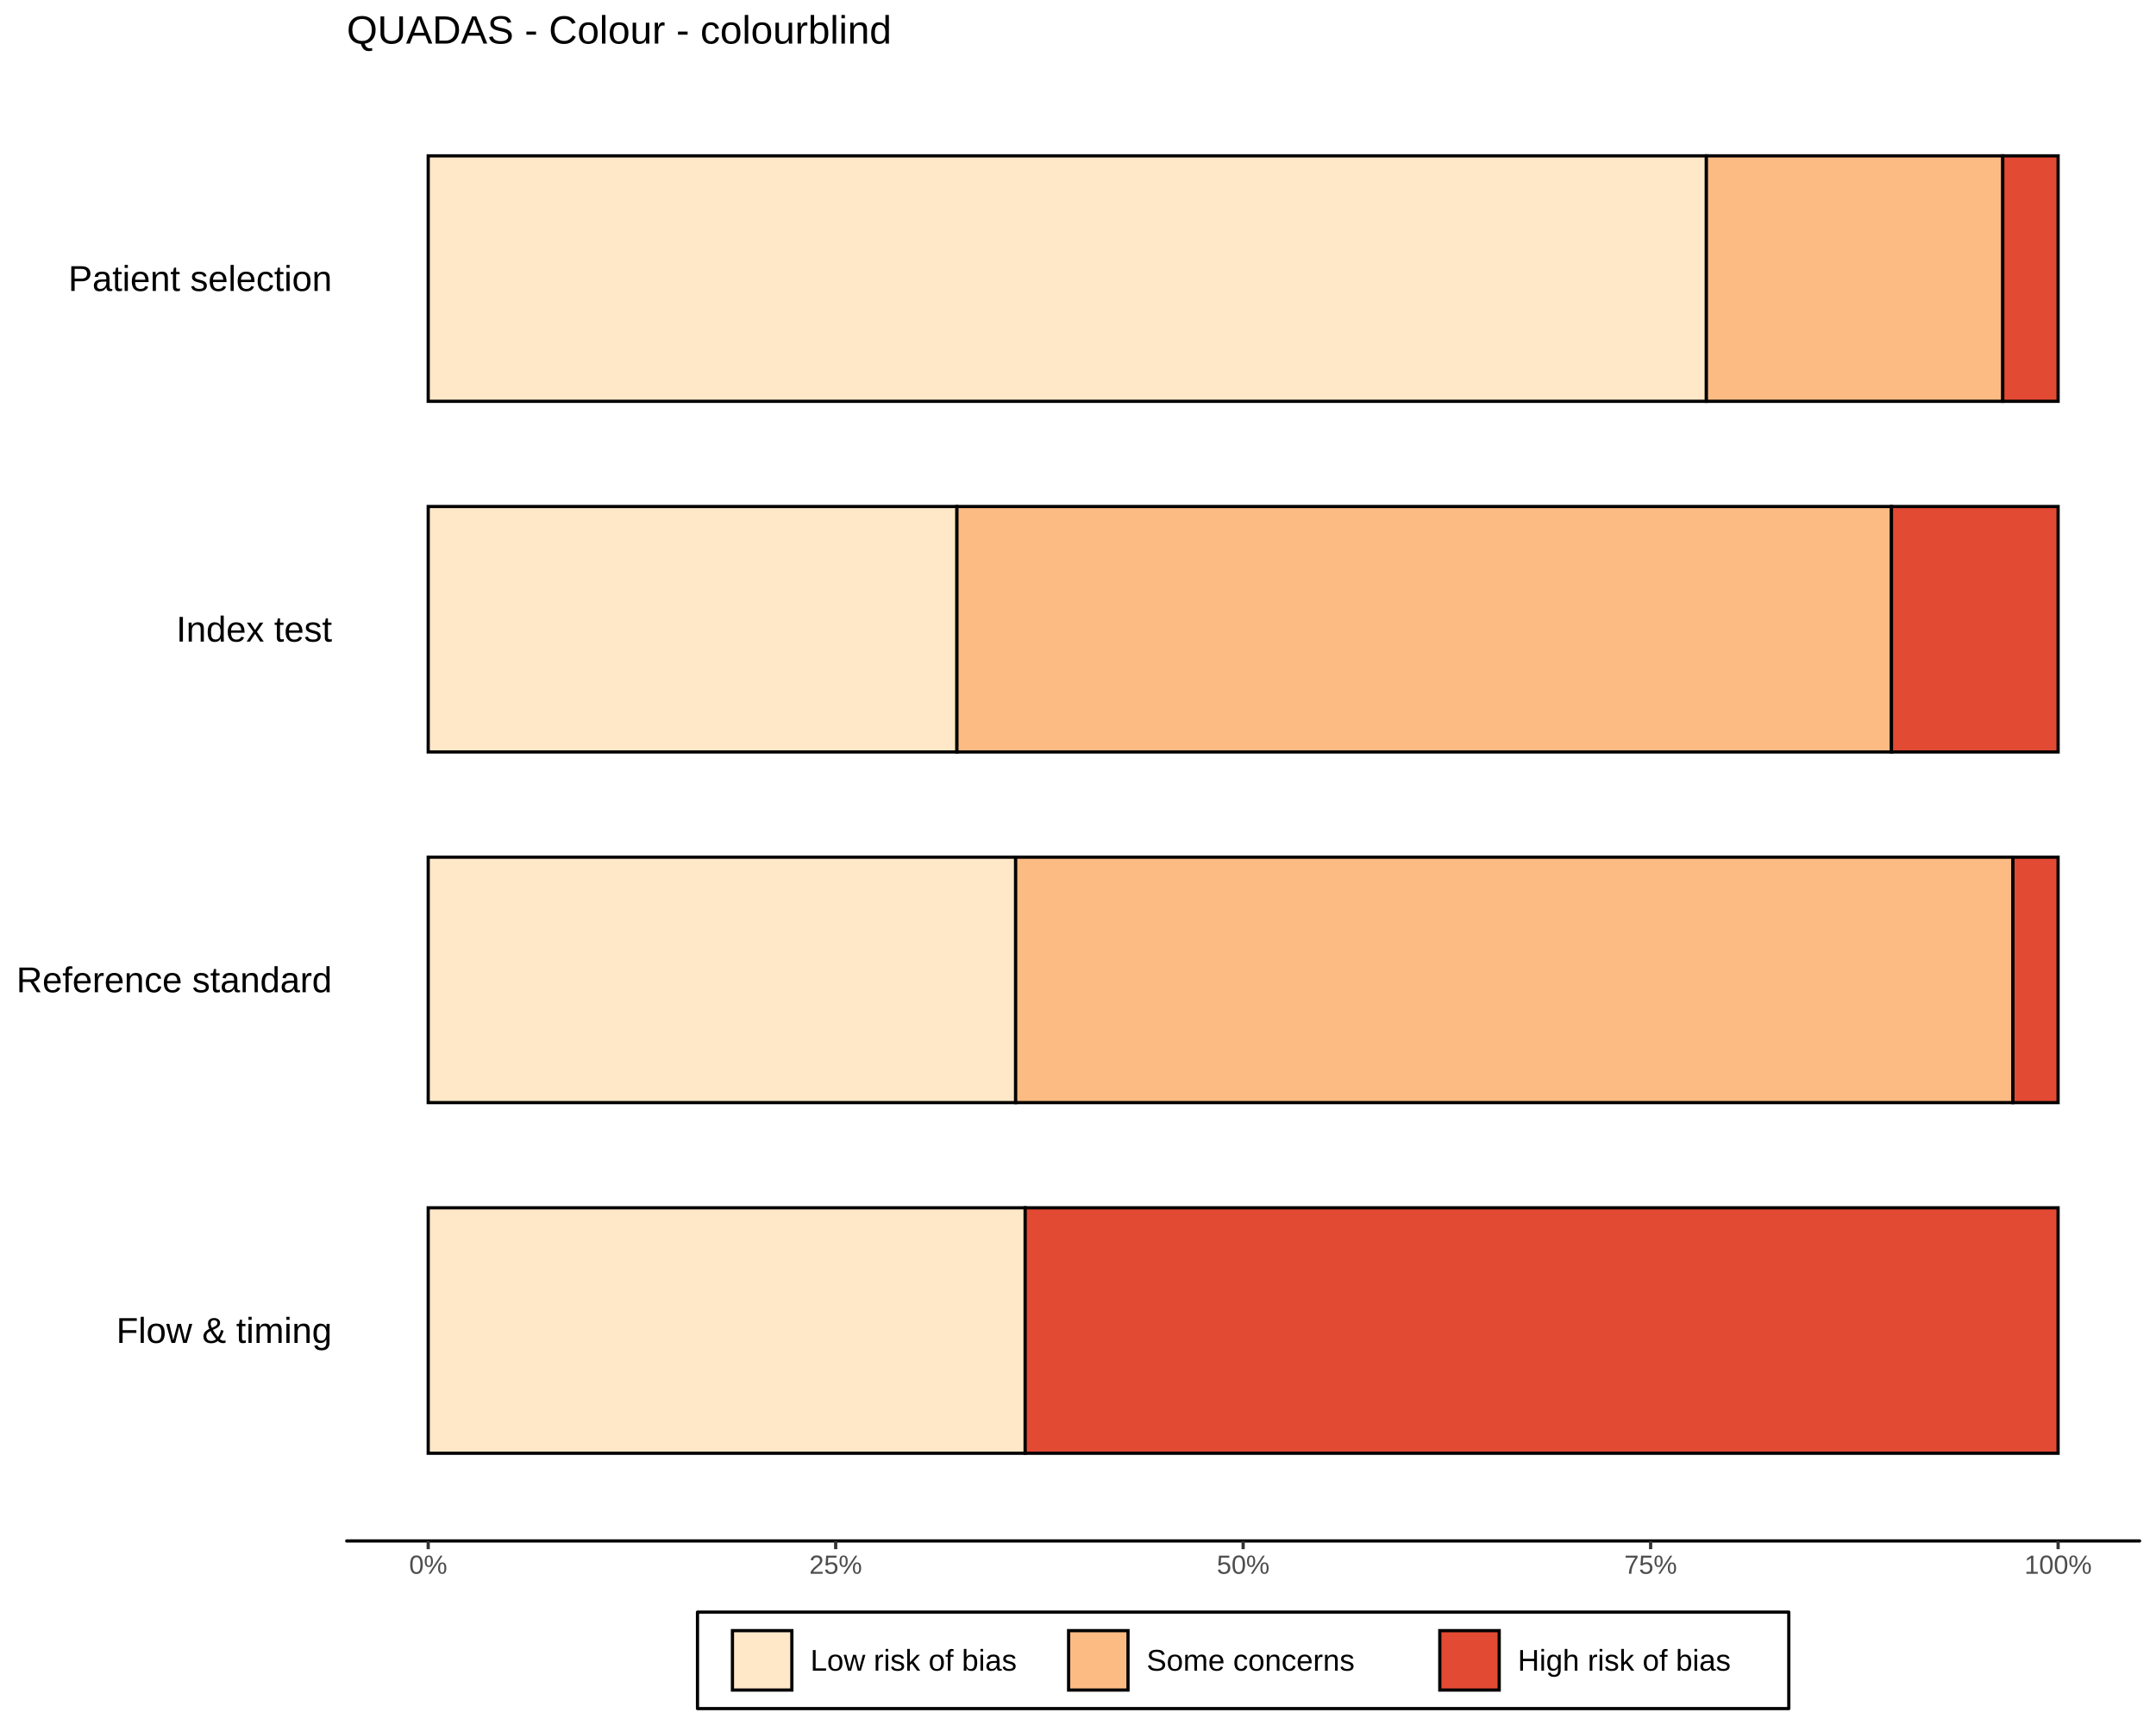
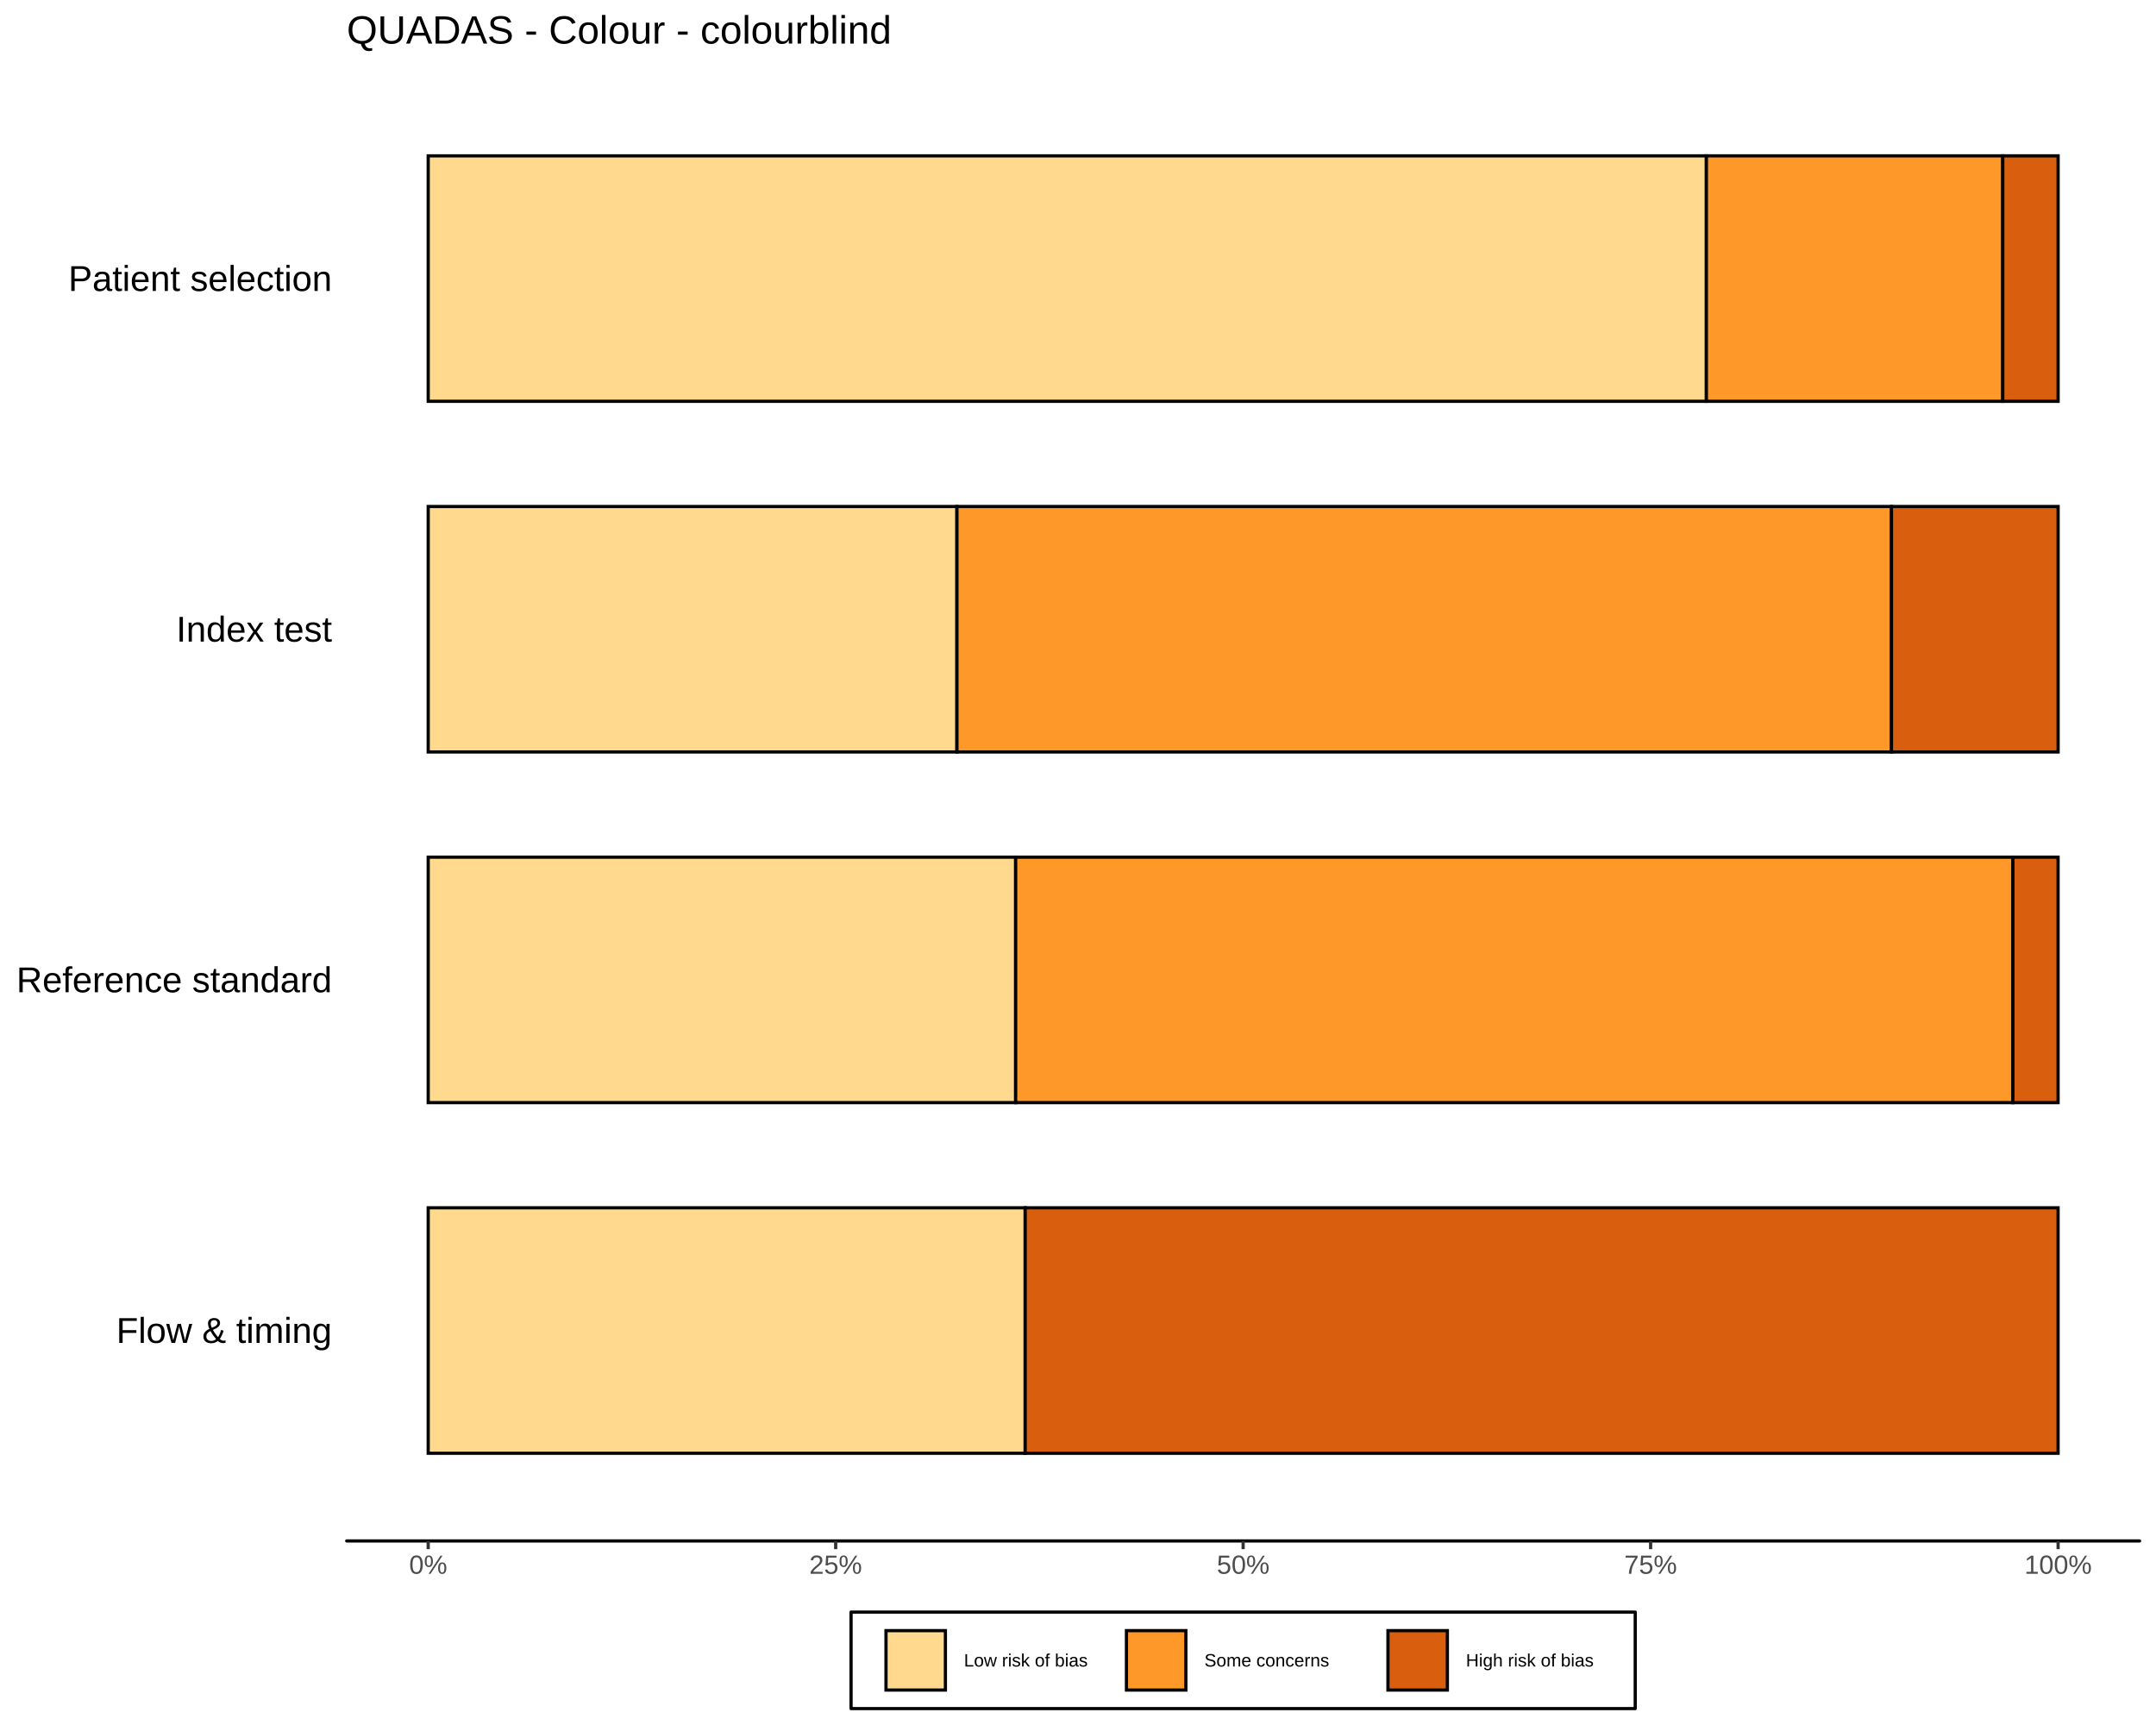
<svg xmlns="http://www.w3.org/2000/svg" viewBox="0 0 720.00 576.00">
  <defs>
    <style type="text/css">
    line, polyline, polygon, path, rect, circle {
      fill: none;
      stroke: #000000;
      stroke-linecap: round;
      stroke-linejoin: round;
      stroke-miterlimit: 10.00;
    }
  </style>
  </defs>
  <rect width="100%" height="100%" style="stroke: none; fill: #FFFFFF;" />
  <rect x="0.00" y="0.00" width="720.00" height="576.00" style="stroke-width: 1.07; stroke: #FFFFFF; fill: #FFFFFF;" />
  <defs>
    <clipPath id="cpMTE1Ljc5fDcxNC41Mnw1MTQuNTR8MjIuNzc=">
      <rect x="115.79" y="22.77" width="598.73" height="491.76" />
    </clipPath>
  </defs>
-   <rect x="143.00" y="403.30" width="199.36" height="81.96" style="stroke-width: 1.07; stroke-linecap: square; stroke-linejoin: miter; fill: #FEE8C8;" clip-path="url(#cpMTE1Ljc5fDcxNC41Mnw1MTQuNTR8MjIuNzc=)" />
-   <rect x="342.36" y="403.30" width="344.94" height="81.96" style="stroke-width: 1.07; stroke-linecap: square; stroke-linejoin: miter; fill: #E34A33;" clip-path="url(#cpMTE1Ljc5fDcxNC41Mnw1MTQuNTR8MjIuNzc=)" />
-   <rect x="143.00" y="286.22" width="196.18" height="81.96" style="stroke-width: 1.07; stroke-linecap: square; stroke-linejoin: miter; fill: #FEE8C8;" clip-path="url(#cpMTE1Ljc5fDcxNC41Mnw1MTQuNTR8MjIuNzc=)" />
-   <rect x="339.18" y="286.22" width="333.05" height="81.96" style="stroke-width: 1.07; stroke-linecap: square; stroke-linejoin: miter; fill: #FDBB84;" clip-path="url(#cpMTE1Ljc5fDcxNC41Mnw1MTQuNTR8MjIuNzc=)" />
-   <rect x="672.22" y="286.22" width="15.08" height="81.96" style="stroke-width: 1.07; stroke-linecap: square; stroke-linejoin: miter; fill: #E34A33;" clip-path="url(#cpMTE1Ljc5fDcxNC41Mnw1MTQuNTR8MjIuNzc=)" />
-   <rect x="143.00" y="169.13" width="176.56" height="81.96" style="stroke-width: 1.07; stroke-linecap: square; stroke-linejoin: miter; fill: #FEE8C8;" clip-path="url(#cpMTE1Ljc5fDcxNC41Mnw1MTQuNTR8MjIuNzc=)" />
-   <rect x="319.57" y="169.13" width="312.09" height="81.96" style="stroke-width: 1.07; stroke-linecap: square; stroke-linejoin: miter; fill: #FDBB84;" clip-path="url(#cpMTE1Ljc5fDcxNC41Mnw1MTQuNTR8MjIuNzc=)" />
-   <rect x="631.66" y="169.13" width="55.65" height="81.96" style="stroke-width: 1.07; stroke-linecap: square; stroke-linejoin: miter; fill: #E34A33;" clip-path="url(#cpMTE1Ljc5fDcxNC41Mnw1MTQuNTR8MjIuNzc=)" />
-   <rect x="143.00" y="52.04" width="426.85" height="81.96" style="stroke-width: 1.07; stroke-linecap: square; stroke-linejoin: miter; fill: #FEE8C8;" clip-path="url(#cpMTE1Ljc5fDcxNC41Mnw1MTQuNTR8MjIuNzc=)" />
-   <rect x="569.85" y="52.04" width="98.98" height="81.96" style="stroke-width: 1.07; stroke-linecap: square; stroke-linejoin: miter; fill: #FDBB84;" clip-path="url(#cpMTE1Ljc5fDcxNC41Mnw1MTQuNTR8MjIuNzc=)" />
-   <rect x="668.83" y="52.04" width="18.48" height="81.96" style="stroke-width: 1.07; stroke-linecap: square; stroke-linejoin: miter; fill: #E34A33;" clip-path="url(#cpMTE1Ljc5fDcxNC41Mnw1MTQuNTR8MjIuNzc=)" />
+   <rect x="143.00" y="403.30" width="199.36" height="81.96" style="stroke-width: 1.07; stroke-linecap: square; stroke-linejoin: miter; fill: #FED98E;" clip-path="url(#cpMTE1Ljc5fDcxNC41Mnw1MTQuNTR8MjIuNzc=)" />
+   <rect x="342.36" y="403.30" width="344.94" height="81.96" style="stroke-width: 1.07; stroke-linecap: square; stroke-linejoin: miter; fill: #D95F0E;" clip-path="url(#cpMTE1Ljc5fDcxNC41Mnw1MTQuNTR8MjIuNzc=)" />
+   <rect x="143.00" y="286.22" width="196.18" height="81.96" style="stroke-width: 1.07; stroke-linecap: square; stroke-linejoin: miter; fill: #FED98E;" clip-path="url(#cpMTE1Ljc5fDcxNC41Mnw1MTQuNTR8MjIuNzc=)" />
+   <rect x="339.18" y="286.22" width="333.05" height="81.96" style="stroke-width: 1.07; stroke-linecap: square; stroke-linejoin: miter; fill: #FE9929;" clip-path="url(#cpMTE1Ljc5fDcxNC41Mnw1MTQuNTR8MjIuNzc=)" />
+   <rect x="672.22" y="286.22" width="15.08" height="81.96" style="stroke-width: 1.07; stroke-linecap: square; stroke-linejoin: miter; fill: #D95F0E;" clip-path="url(#cpMTE1Ljc5fDcxNC41Mnw1MTQuNTR8MjIuNzc=)" />
+   <rect x="143.00" y="169.13" width="176.56" height="81.96" style="stroke-width: 1.07; stroke-linecap: square; stroke-linejoin: miter; fill: #FED98E;" clip-path="url(#cpMTE1Ljc5fDcxNC41Mnw1MTQuNTR8MjIuNzc=)" />
+   <rect x="319.57" y="169.13" width="312.09" height="81.96" style="stroke-width: 1.07; stroke-linecap: square; stroke-linejoin: miter; fill: #FE9929;" clip-path="url(#cpMTE1Ljc5fDcxNC41Mnw1MTQuNTR8MjIuNzc=)" />
+   <rect x="631.66" y="169.13" width="55.65" height="81.96" style="stroke-width: 1.07; stroke-linecap: square; stroke-linejoin: miter; fill: #D95F0E;" clip-path="url(#cpMTE1Ljc5fDcxNC41Mnw1MTQuNTR8MjIuNzc=)" />
+   <rect x="143.00" y="52.04" width="426.85" height="81.96" style="stroke-width: 1.07; stroke-linecap: square; stroke-linejoin: miter; fill: #FED98E;" clip-path="url(#cpMTE1Ljc5fDcxNC41Mnw1MTQuNTR8MjIuNzc=)" />
+   <rect x="569.85" y="52.04" width="98.98" height="81.96" style="stroke-width: 1.07; stroke-linecap: square; stroke-linejoin: miter; fill: #FE9929;" clip-path="url(#cpMTE1Ljc5fDcxNC41Mnw1MTQuNTR8MjIuNzc=)" />
+   <rect x="668.83" y="52.04" width="18.48" height="81.96" style="stroke-width: 1.07; stroke-linecap: square; stroke-linejoin: miter; fill: #D95F0E;" clip-path="url(#cpMTE1Ljc5fDcxNC41Mnw1MTQuNTR8MjIuNzc=)" />
  <defs>
    <clipPath id="cpMC4wMHw3MjAuMDB8NTc2LjAwfDAuMDA=">
      <rect x="0.00" y="0.00" width="720.00" height="576.00" />
    </clipPath>
  </defs>
  <g clip-path="url(#cpMC4wMHw3MjAuMDB8NTc2LjAwfDAuMDA=)">
    <text x="38.84" y="448.41" style="font-size: 12.00px; font-family: Liberation Sans;" textLength="72.02px" lengthAdjust="spacingAndGlyphs">Flow &amp; timing</text>
  </g>
  <g clip-path="url(#cpMC4wMHw3MjAuMDB8NTc2LjAwfDAuMDA=)">
    <text x="5.48" y="331.32" style="font-size: 12.00px; font-family: Liberation Sans;" textLength="105.38px" lengthAdjust="spacingAndGlyphs">Reference standard</text>
  </g>
  <g clip-path="url(#cpMC4wMHw3MjAuMDB8NTc2LjAwfDAuMDA=)">
    <text x="58.85" y="214.24" style="font-size: 12.00px; font-family: Liberation Sans;" textLength="52.00px" lengthAdjust="spacingAndGlyphs">Index test</text>
  </g>
  <g clip-path="url(#cpMC4wMHw3MjAuMDB8NTc2LjAwfDAuMDA=)">
    <text x="22.82" y="97.15" style="font-size: 12.00px; font-family: Liberation Sans;" textLength="88.03px" lengthAdjust="spacingAndGlyphs">Patient selection</text>
  </g>
  <polyline points="115.79,514.54 714.52,514.54 " style="stroke-width: 1.07;" clip-path="url(#cpMC4wMHw3MjAuMDB8NTc2LjAwfDAuMDA=)" />
  <polyline points="143.00,517.28 143.00,514.54 " style="stroke-width: 1.07; stroke: #333333; stroke-linecap: butt;" clip-path="url(#cpMC4wMHw3MjAuMDB8NTc2LjAwfDAuMDA=)" />
  <polyline points="279.08,517.28 279.08,514.54 " style="stroke-width: 1.07; stroke: #333333; stroke-linecap: butt;" clip-path="url(#cpMC4wMHw3MjAuMDB8NTc2LjAwfDAuMDA=)" />
  <polyline points="415.15,517.28 415.15,514.54 " style="stroke-width: 1.07; stroke: #333333; stroke-linecap: butt;" clip-path="url(#cpMC4wMHw3MjAuMDB8NTc2LjAwfDAuMDA=)" />
  <polyline points="551.23,517.28 551.23,514.54 " style="stroke-width: 1.07; stroke: #333333; stroke-linecap: butt;" clip-path="url(#cpMC4wMHw3MjAuMDB8NTc2LjAwfDAuMDA=)" />
  <polyline points="687.31,517.28 687.31,514.54 " style="stroke-width: 1.07; stroke: #333333; stroke-linecap: butt;" clip-path="url(#cpMC4wMHw3MjAuMDB8NTc2LjAwfDAuMDA=)" />
  <g clip-path="url(#cpMC4wMHw3MjAuMDB8NTc2LjAwfDAuMDA=)">
    <text x="136.64" y="525.51" style="font-size: 8.80px; fill: #4D4D4D; font-family: Liberation Sans;" textLength="12.72px" lengthAdjust="spacingAndGlyphs">0%</text>
  </g>
  <g clip-path="url(#cpMC4wMHw3MjAuMDB8NTc2LjAwfDAuMDA=)">
    <text x="270.27" y="525.51" style="font-size: 8.80px; fill: #4D4D4D; font-family: Liberation Sans;" textLength="17.61px" lengthAdjust="spacingAndGlyphs">25%</text>
  </g>
  <g clip-path="url(#cpMC4wMHw3MjAuMDB8NTc2LjAwfDAuMDA=)">
    <text x="406.35" y="525.51" style="font-size: 8.80px; fill: #4D4D4D; font-family: Liberation Sans;" textLength="17.61px" lengthAdjust="spacingAndGlyphs">50%</text>
  </g>
  <g clip-path="url(#cpMC4wMHw3MjAuMDB8NTc2LjAwfDAuMDA=)">
    <text x="542.42" y="525.51" style="font-size: 8.80px; fill: #4D4D4D; font-family: Liberation Sans;" textLength="17.61px" lengthAdjust="spacingAndGlyphs">75%</text>
  </g>
  <g clip-path="url(#cpMC4wMHw3MjAuMDB8NTc2LjAwfDAuMDA=)">
    <text x="676.06" y="525.51" style="font-size: 8.80px; fill: #4D4D4D; font-family: Liberation Sans;" textLength="22.50px" lengthAdjust="spacingAndGlyphs">100%</text>
  </g>
-   <rect x="232.93" y="538.30" width="364.44" height="32.22" style="stroke-width: 1.07; fill: #FFFFFF;" clip-path="url(#cpMC4wMHw3MjAuMDB8NTc2LjAwfDAuMDA=)" />
-   <rect x="243.89" y="543.78" width="21.26" height="21.26" style="stroke-width: 1.07; stroke: #FFFFFF; fill: #F2F2F2;" clip-path="url(#cpMC4wMHw3MjAuMDB8NTc2LjAwfDAuMDA=)" />
-   <rect x="244.60" y="544.49" width="19.84" height="19.84" style="stroke-width: 1.07; stroke-linecap: square; stroke-linejoin: miter; fill: #FEE8C8;" clip-path="url(#cpMC4wMHw3MjAuMDB8NTc2LjAwfDAuMDA=)" />
-   <rect x="356.16" y="543.78" width="21.26" height="21.26" style="stroke-width: 1.07; stroke: #FFFFFF; fill: #F2F2F2;" clip-path="url(#cpMC4wMHw3MjAuMDB8NTc2LjAwfDAuMDA=)" />
-   <rect x="356.86" y="544.49" width="19.84" height="19.84" style="stroke-width: 1.07; stroke-linecap: square; stroke-linejoin: miter; fill: #FDBB84;" clip-path="url(#cpMC4wMHw3MjAuMDB8NTc2LjAwfDAuMDA=)" />
-   <rect x="480.11" y="543.78" width="21.26" height="21.26" style="stroke-width: 1.07; stroke: #FFFFFF; fill: #F2F2F2;" clip-path="url(#cpMC4wMHw3MjAuMDB8NTc2LjAwfDAuMDA=)" />
-   <rect x="480.82" y="544.49" width="19.84" height="19.84" style="stroke-width: 1.07; stroke-linecap: square; stroke-linejoin: miter; fill: #E34A33;" clip-path="url(#cpMC4wMHw3MjAuMDB8NTc2LjAwfDAuMDA=)" />
+   <rect x="284.21" y="538.30" width="261.88" height="32.22" style="stroke-width: 1.07; fill: #FFFFFF;" clip-path="url(#cpMC4wMHw3MjAuMDB8NTc2LjAwfDAuMDA=)" />
+   <rect x="295.17" y="543.78" width="21.26" height="21.26" style="stroke-width: 1.07; stroke: #FFFFFF; fill: #F2F2F2;" clip-path="url(#cpMC4wMHw3MjAuMDB8NTc2LjAwfDAuMDA=)" />
+   <rect x="295.88" y="544.49" width="19.84" height="19.84" style="stroke-width: 1.07; stroke-linecap: square; stroke-linejoin: miter; fill: #FED98E;" clip-path="url(#cpMC4wMHw3MjAuMDB8NTc2LjAwfDAuMDA=)" />
+   <rect x="375.47" y="543.78" width="21.26" height="21.26" style="stroke-width: 1.07; stroke: #FFFFFF; fill: #F2F2F2;" clip-path="url(#cpMC4wMHw3MjAuMDB8NTc2LjAwfDAuMDA=)" />
+   <rect x="376.18" y="544.49" width="19.84" height="19.84" style="stroke-width: 1.07; stroke-linecap: square; stroke-linejoin: miter; fill: #FE9929;" clip-path="url(#cpMC4wMHw3MjAuMDB8NTc2LjAwfDAuMDA=)" />
+   <rect x="462.80" y="543.78" width="21.26" height="21.26" style="stroke-width: 1.07; stroke: #FFFFFF; fill: #F2F2F2;" clip-path="url(#cpMC4wMHw3MjAuMDB8NTc2LjAwfDAuMDA=)" />
+   <rect x="463.51" y="544.49" width="19.84" height="19.84" style="stroke-width: 1.07; stroke-linecap: square; stroke-linejoin: miter; fill: #D95F0E;" clip-path="url(#cpMC4wMHw3MjAuMDB8NTc2LjAwfDAuMDA=)" />
  <g clip-path="url(#cpMC4wMHw3MjAuMDB8NTc2LjAwfDAuMDA=)">
-     <text x="270.63" y="557.85" style="font-size: 10.00px; font-family: Liberation Sans;" textLength="80.05px" lengthAdjust="spacingAndGlyphs">  Low risk of bias  </text>
+     <text x="321.91" y="556.47" style="font-size: 6.00px; font-family: Liberation Sans;" textLength="48.08px" lengthAdjust="spacingAndGlyphs">  Low risk of bias  </text>
  </g>
  <g clip-path="url(#cpMC4wMHw3MjAuMDB8NTc2LjAwfDAuMDA=)">
-     <text x="382.90" y="557.85" style="font-size: 10.00px; font-family: Liberation Sans;" textLength="91.73px" lengthAdjust="spacingAndGlyphs">  Some concerns      </text>
+     <text x="402.21" y="556.47" style="font-size: 6.00px; font-family: Liberation Sans;" textLength="55.11px" lengthAdjust="spacingAndGlyphs">  Some concerns      </text>
  </g>
  <g clip-path="url(#cpMC4wMHw3MjAuMDB8NTc2LjAwfDAuMDA=)">
-     <text x="506.85" y="557.85" style="font-size: 10.00px; font-family: Liberation Sans;" textLength="85.05px" lengthAdjust="spacingAndGlyphs">  High risk of bias   </text>
+     <text x="489.54" y="556.47" style="font-size: 6.00px; font-family: Liberation Sans;" textLength="51.08px" lengthAdjust="spacingAndGlyphs">  High risk of bias   </text>
  </g>
  <g clip-path="url(#cpMC4wMHw3MjAuMDB8NTc2LjAwfDAuMDA=)">
    <text x="115.79" y="14.56" style="font-size: 13.20px; font-family: Liberation Sans;" textLength="181.72px" lengthAdjust="spacingAndGlyphs">QUADAS - Colour - colourblind</text>
  </g>
</svg>
